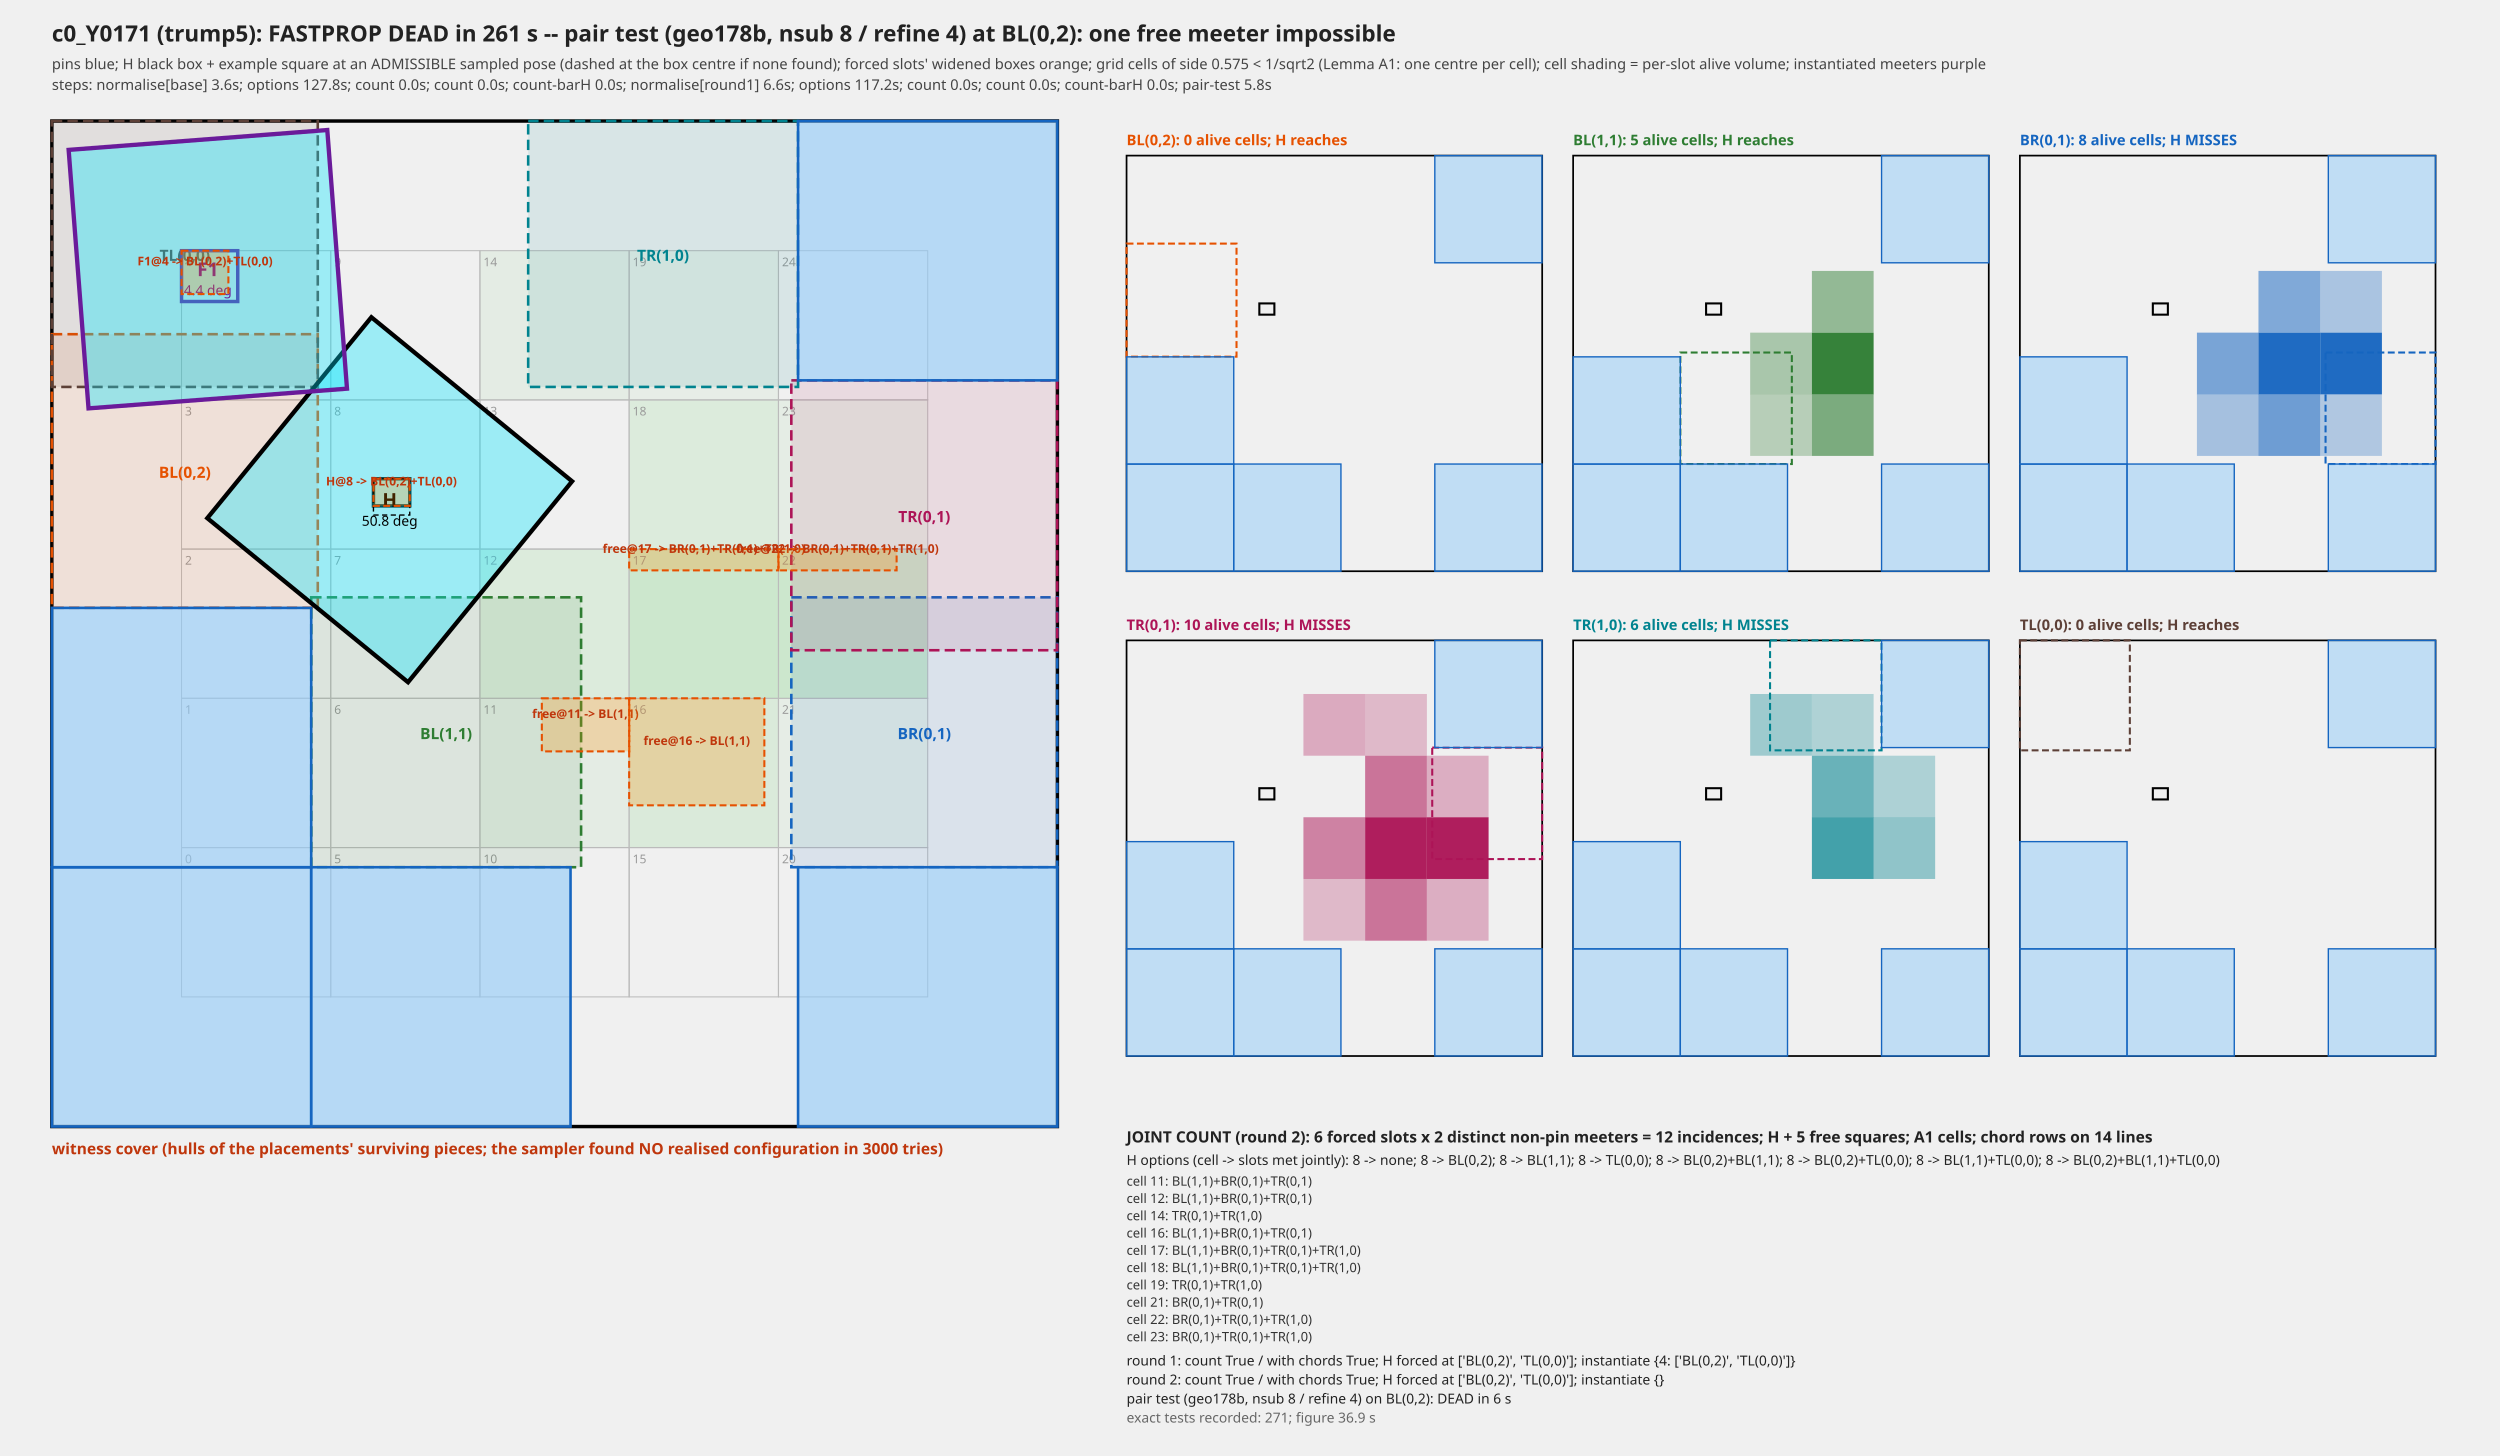
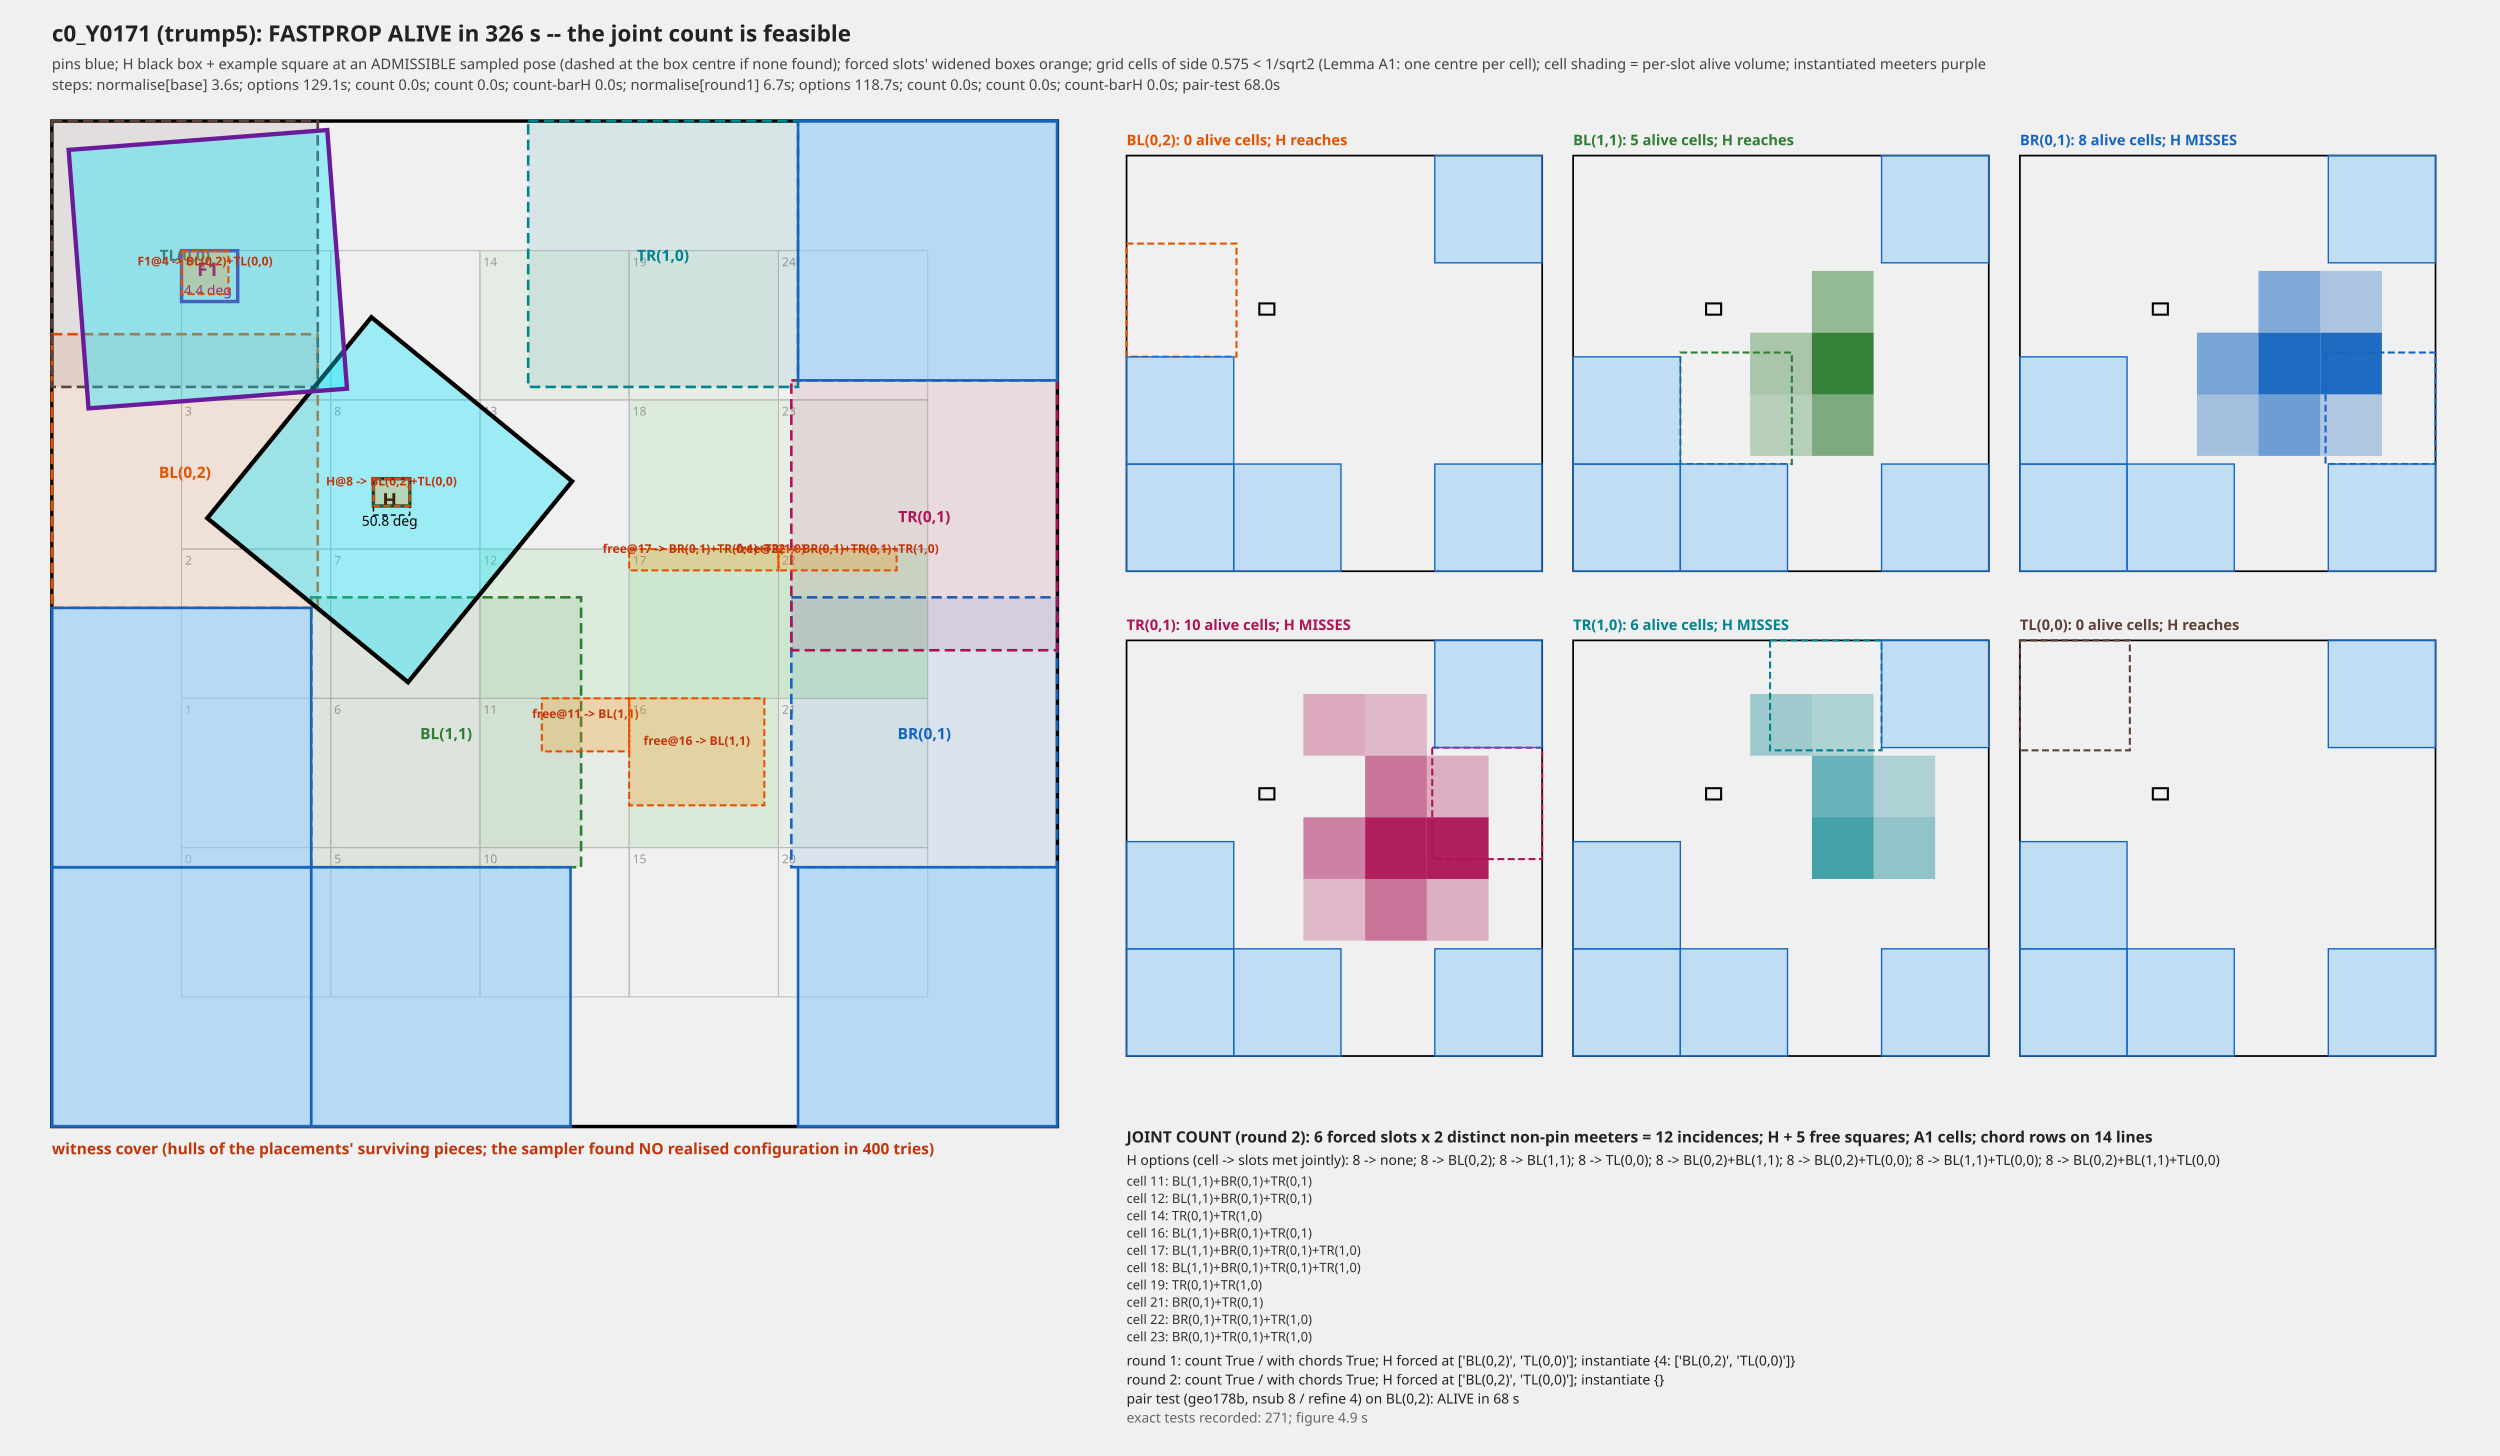
<svg xmlns="http://www.w3.org/2000/svg" width="1446" height="842" font-family="Segoe UI, sans-serif" style="background:#fff">
-   <text x="30.0" y="24.0" font-size="13" fill="#222" text-anchor="start" font-weight="bold">c0_Y0171 (trump5): FASTPROP DEAD in 261 s -- pair test (geo178b, nsub 8 / refine 4) at BL(0,2): one free meeter impossible</text>
+   <text x="30.0" y="24.0" font-size="13" fill="#222" text-anchor="start" font-weight="bold">c0_Y0171 (trump5): FASTPROP ALIVE in 326 s -- the joint count is feasible</text>
  <text x="30.0" y="40.0" font-size="8.5" fill="#444" text-anchor="start">pins blue; H black box + example square at an ADMISSIBLE sampled pose (dashed at the box centre if none found); forced slots' widened boxes orange; grid cells of side 0.575 &lt; 1/sqrt2 (Lemma A1: one centre per cell); cell shading = per-slot alive volume; instantiated meeters purple</text>
-   <text x="30.0" y="52.0" font-size="8.5" fill="#444" text-anchor="start">steps: normalise[base] 3.6s; options 127.8s; count 0.0s; count 0.0s; count-barH 0.0s; normalise[round1] 6.6s; options 117.2s; count 0.0s; count 0.0s; count-barH 0.0s; pair-test 5.8s</text>
+   <text x="30.0" y="52.0" font-size="8.5" fill="#444" text-anchor="start">steps: normalise[base] 3.6s; options 129.1s; count 0.0s; count 0.0s; count-barH 0.0s; normalise[round1] 6.7s; options 118.7s; count 0.0s; count 0.0s; count-barH 0.0s; pair-test 68.0s</text>
  <rect x="30.0" y="70.0" width="581.6" height="581.6" fill="none" stroke="#000" stroke-width="2" />
  <rect x="105.0" y="490.3" width="86.3" height="86.3" fill="#fff" fill-opacity="0.00" stroke="#bbb" stroke-width="0.6" />
  <text x="107.0" y="499.3" font-size="7" fill="#999" text-anchor="start">0</text>
  <rect x="105.0" y="403.9" width="86.3" height="86.3" fill="#fff" fill-opacity="0.00" stroke="#bbb" stroke-width="0.6" />
  <text x="107.0" y="412.9" font-size="7" fill="#999" text-anchor="start">1</text>
  <rect x="105.0" y="317.6" width="86.3" height="86.3" fill="#fff" fill-opacity="0.00" stroke="#bbb" stroke-width="0.6" />
  <text x="107.0" y="326.6" font-size="7" fill="#999" text-anchor="start">2</text>
  <rect x="105.0" y="231.3" width="86.3" height="86.3" fill="#fff" fill-opacity="0.00" stroke="#bbb" stroke-width="0.6" />
  <text x="107.0" y="240.3" font-size="7" fill="#999" text-anchor="start">3</text>
  <rect x="105.0" y="145.0" width="86.3" height="86.3" fill="#fff" fill-opacity="0.00" stroke="#bbb" stroke-width="0.6" />
  <text x="107.0" y="154.0" font-size="7" fill="#999" text-anchor="start">4</text>
  <rect x="191.3" y="490.3" width="86.3" height="86.3" fill="#fff" fill-opacity="0.00" stroke="#bbb" stroke-width="0.6" />
  <text x="193.3" y="499.3" font-size="7" fill="#999" text-anchor="start">5</text>
  <rect x="191.3" y="403.9" width="86.3" height="86.3" fill="#fff" fill-opacity="0.00" stroke="#bbb" stroke-width="0.6" />
  <text x="193.3" y="412.9" font-size="7" fill="#999" text-anchor="start">6</text>
  <rect x="191.3" y="317.6" width="86.3" height="86.3" fill="#fff" fill-opacity="0.00" stroke="#bbb" stroke-width="0.6" />
  <text x="193.3" y="326.6" font-size="7" fill="#999" text-anchor="start">7</text>
  <rect x="191.3" y="231.3" width="86.3" height="86.3" fill="#fff" fill-opacity="0.00" stroke="#bbb" stroke-width="0.6" />
  <text x="193.3" y="240.3" font-size="7" fill="#999" text-anchor="start">8</text>
  <rect x="191.3" y="145.0" width="86.3" height="86.3" fill="#fff" fill-opacity="0.00" stroke="#bbb" stroke-width="0.6" />
  <text x="193.3" y="154.0" font-size="7" fill="#999" text-anchor="start">9</text>
  <rect x="277.6" y="490.3" width="86.3" height="86.3" fill="#fff" fill-opacity="0.00" stroke="#bbb" stroke-width="0.6" />
  <text x="279.6" y="499.3" font-size="7" fill="#999" text-anchor="start">10</text>
  <rect x="277.6" y="403.9" width="86.3" height="86.3" fill="#c8e6c9" fill-opacity="0.29" stroke="#bbb" stroke-width="0.6" />
  <text x="279.6" y="412.9" font-size="7" fill="#999" text-anchor="start">11</text>
  <rect x="277.6" y="317.6" width="86.3" height="86.3" fill="#c8e6c9" fill-opacity="0.49" stroke="#bbb" stroke-width="0.6" />
  <text x="279.6" y="326.6" font-size="7" fill="#999" text-anchor="start">12</text>
  <rect x="277.6" y="231.3" width="86.3" height="86.3" fill="#fff" fill-opacity="0.00" stroke="#bbb" stroke-width="0.6" />
  <text x="279.6" y="240.3" font-size="7" fill="#999" text-anchor="start">13</text>
  <rect x="277.6" y="145.0" width="86.3" height="86.3" fill="#c8e6c9" fill-opacity="0.29" stroke="#bbb" stroke-width="0.6" />
  <text x="279.6" y="154.0" font-size="7" fill="#999" text-anchor="start">14</text>
  <rect x="363.9" y="490.3" width="86.3" height="86.3" fill="#fff" fill-opacity="0.00" stroke="#bbb" stroke-width="0.6" />
  <text x="365.9" y="499.3" font-size="7" fill="#999" text-anchor="start">15</text>
  <rect x="363.9" y="403.9" width="86.3" height="86.3" fill="#c8e6c9" fill-opacity="0.55" stroke="#bbb" stroke-width="0.6" />
  <text x="365.9" y="412.9" font-size="7" fill="#999" text-anchor="start">16</text>
  <rect x="363.9" y="317.6" width="86.3" height="86.3" fill="#c8e6c9" fill-opacity="0.90" stroke="#bbb" stroke-width="0.6" />
  <text x="365.9" y="326.6" font-size="7" fill="#999" text-anchor="start">17</text>
  <rect x="363.9" y="231.3" width="86.3" height="86.3" fill="#c8e6c9" fill-opacity="0.51" stroke="#bbb" stroke-width="0.6" />
  <text x="365.9" y="240.3" font-size="7" fill="#999" text-anchor="start">18</text>
  <rect x="363.9" y="145.0" width="86.3" height="86.3" fill="#c8e6c9" fill-opacity="0.22" stroke="#bbb" stroke-width="0.6" />
  <text x="365.9" y="154.0" font-size="7" fill="#999" text-anchor="start">19</text>
  <rect x="450.3" y="490.3" width="86.3" height="86.3" fill="#fff" fill-opacity="0.00" stroke="#bbb" stroke-width="0.6" />
  <text x="452.3" y="499.3" font-size="7" fill="#999" text-anchor="start">20</text>
  <rect x="450.3" y="403.9" width="86.3" height="86.3" fill="#c8e6c9" fill-opacity="0.25" stroke="#bbb" stroke-width="0.6" />
  <text x="452.3" y="412.9" font-size="7" fill="#999" text-anchor="start">21</text>
  <rect x="450.3" y="317.6" width="86.3" height="86.3" fill="#c8e6c9" fill-opacity="0.90" stroke="#bbb" stroke-width="0.6" />
  <text x="452.3" y="326.6" font-size="7" fill="#999" text-anchor="start">22</text>
  <rect x="450.3" y="231.3" width="86.3" height="86.3" fill="#c8e6c9" fill-opacity="0.27" stroke="#bbb" stroke-width="0.6" />
  <text x="452.3" y="240.3" font-size="7" fill="#999" text-anchor="start">23</text>
  <rect x="450.3" y="145.0" width="86.3" height="86.3" fill="#fff" fill-opacity="0.00" stroke="#bbb" stroke-width="0.6" />
  <text x="452.3" y="154.0" font-size="7" fill="#999" text-anchor="start">24</text>
  <rect x="30.0" y="193.3" width="153.8" height="158.3" fill="#e65100" fill-opacity="0.10" stroke="#e65100" stroke-width="1.5" stroke-dasharray="6,3" />
  <text x="106.9" y="276.4" font-size="9" fill="#e65100" text-anchor="middle" font-weight="bold">BL(0,2)</text>
  <rect x="180.0" y="345.5" width="156.1" height="156.1" fill="#2e7d32" fill-opacity="0.10" stroke="#2e7d32" stroke-width="1.5" stroke-dasharray="6,3" />
  <text x="258.0" y="427.5" font-size="9" fill="#2e7d32" text-anchor="middle" font-weight="bold">BL(1,1)</text>
  <rect x="457.7" y="345.5" width="153.8" height="156.1" fill="#1565c0" fill-opacity="0.10" stroke="#1565c0" stroke-width="1.5" stroke-dasharray="6,3" />
  <text x="534.6" y="427.5" font-size="9" fill="#1565c0" text-anchor="middle" font-weight="bold">BR(0,1)</text>
  <rect x="457.7" y="220.0" width="153.8" height="156.1" fill="#ad1457" fill-opacity="0.10" stroke="#ad1457" stroke-width="1.5" stroke-dasharray="6,3" />
  <text x="534.6" y="302.0" font-size="9" fill="#ad1457" text-anchor="middle" font-weight="bold">TR(0,1)</text>
  <rect x="305.5" y="70.0" width="156.1" height="153.8" fill="#00838f" fill-opacity="0.10" stroke="#00838f" stroke-width="1.5" stroke-dasharray="6,3" />
  <text x="383.5" y="150.9" font-size="9" fill="#00838f" text-anchor="middle" font-weight="bold">TR(1,0)</text>
  <rect x="30.0" y="70.0" width="153.8" height="153.8" fill="#5d4037" fill-opacity="0.10" stroke="#5d4037" stroke-width="1.5" stroke-dasharray="6,3" />
  <text x="106.9" y="150.9" font-size="9" fill="#5d4037" text-anchor="middle" font-weight="bold">TL(0,0)</text>
  <polygon points="30.0,651.6 180.0,651.6 180.0,501.6 30.0,501.6" fill="#90caf9" fill-opacity="0.60" stroke="#1565c0" stroke-width="1.5" />
  <polygon points="180.0,651.6 330.0,651.6 330.0,501.6 180.0,501.6" fill="#90caf9" fill-opacity="0.60" stroke="#1565c0" stroke-width="1.5" />
  <polygon points="30.0,501.6 180.0,501.6 180.0,351.6 30.0,351.6" fill="#90caf9" fill-opacity="0.60" stroke="#1565c0" stroke-width="1.5" />
  <polygon points="461.6,651.6 611.6,651.6 611.6,501.6 461.6,501.6" fill="#90caf9" fill-opacity="0.60" stroke="#1565c0" stroke-width="1.5" />
  <polygon points="461.6,220.0 611.6,220.0 611.6,70.0 461.6,70.0" fill="#90caf9" fill-opacity="0.60" stroke="#1565c0" stroke-width="1.5" />
  <rect x="216.0" y="276.9" width="21.0" height="15.7" fill="none" stroke="#000" stroke-width="2" />
  <polygon points="236.0,394.6 330.9,278.4 214.8,183.5 119.9,299.7" fill="#00e5ff" fill-opacity="0.35" stroke="#000" stroke-width="2.5" />
  <text x="225.4" y="293.1" font-size="11" fill="#000" text-anchor="middle" font-weight="bold">H</text>
  <text x="225.4" y="304.1" font-size="8" fill="#000" text-anchor="middle">50.8 deg</text>
  <rect x="105.0" y="145.0" width="32.5" height="29.4" fill="none" stroke="#6a1b9a" stroke-width="2" />
  <polygon points="51.2,236.2 200.7,224.8 189.3,75.2 39.7,86.7" fill="#00e5ff" fill-opacity="0.35" stroke="#6a1b9a" stroke-width="2.5" />
  <text x="120.2" y="159.7" font-size="11" fill="#6a1b9a" text-anchor="middle" font-weight="bold">F1</text>
  <text x="120.2" y="170.7" font-size="8" fill="#6a1b9a" text-anchor="middle">4.4 deg</text>
  <rect x="216.0" y="276.9" width="21.0" height="21.0" fill="none" stroke="#000" stroke-width="0.8" stroke-dasharray="3,2" />
  <rect x="216.0" y="276.9" width="21.0" height="15.7" fill="#ff8f00" fill-opacity="0.25" stroke="#e65100" stroke-width="1.2" stroke-dasharray="4,2" />
  <text x="226.4" y="280.8" font-size="7" fill="#bf360c" text-anchor="middle" font-weight="bold">H@8 -&gt; BL(0,2)+TL(0,0)</text>
  <rect x="105.0" y="145.0" width="27.1" height="25.1" fill="#ff8f00" fill-opacity="0.25" stroke="#e65100" stroke-width="1.2" stroke-dasharray="4,2" />
  <text x="118.6" y="153.5" font-size="7" fill="#bf360c" text-anchor="middle" font-weight="bold">F1@4 -&gt; BL(0,2)+TL(0,0)</text>
  <rect x="313.4" y="403.9" width="50.6" height="30.7" fill="#ff8f00" fill-opacity="0.25" stroke="#e65100" stroke-width="1.2" stroke-dasharray="4,2" />
  <text x="338.6" y="415.3" font-size="7" fill="#bf360c" text-anchor="middle" font-weight="bold">free@11 -&gt; BL(1,1)</text>
  <rect x="363.9" y="403.9" width="78.2" height="61.9" fill="#ff8f00" fill-opacity="0.25" stroke="#e65100" stroke-width="1.2" stroke-dasharray="4,2" />
  <text x="403.0" y="430.9" font-size="7" fill="#bf360c" text-anchor="middle" font-weight="bold">free@16 -&gt; BL(1,1)</text>
  <rect x="363.9" y="317.6" width="86.3" height="12.3" fill="#ff8f00" fill-opacity="0.25" stroke="#e65100" stroke-width="1.2" stroke-dasharray="4,2" />
  <text x="407.1" y="319.8" font-size="7" fill="#bf360c" text-anchor="middle" font-weight="bold">free@17 -&gt; BR(0,1)+TR(0,1)+TR(1,0)</text>
  <rect x="450.3" y="317.6" width="68.3" height="12.3" fill="#ff8f00" fill-opacity="0.25" stroke="#e65100" stroke-width="1.2" stroke-dasharray="4,2" />
  <text x="484.4" y="319.8" font-size="7" fill="#bf360c" text-anchor="middle" font-weight="bold">free@22 -&gt; BR(0,1)+TR(0,1)+TR(1,0)</text>
-   <text x="30.0" y="667.6" font-size="9" fill="#bf360c" text-anchor="start" font-weight="bold">witness cover (hulls of the placements' surviving pieces; the sampler found NO realised configuration in 3000 tries)</text>
+   <text x="30.0" y="667.6" font-size="9" fill="#bf360c" text-anchor="start" font-weight="bold">witness cover (hulls of the placements' surviving pieces; the sampler found NO realised configuration in 400 tries)</text>
  <text x="651.6" y="84.0" font-size="8.5" fill="#e65100" text-anchor="start" font-weight="bold">BL(0,2): 0 alive cells; H reaches</text>
  <rect x="651.6" y="90.0" width="240.4" height="240.4" fill="none" stroke="#000" stroke-width="1" />
  <rect x="651.6" y="140.9" width="63.6" height="65.4" fill="none" stroke="#e65100" stroke-width="1.2" stroke-dasharray="4,2" />
  <rect x="651.6" y="268.4" width="62.0" height="62.0" fill="#90caf9" fill-opacity="0.5" stroke="#1565c0" stroke-width="0.8" />
  <rect x="713.6" y="268.4" width="62.0" height="62.0" fill="#90caf9" fill-opacity="0.5" stroke="#1565c0" stroke-width="0.8" />
  <rect x="651.6" y="206.4" width="62.0" height="62.0" fill="#90caf9" fill-opacity="0.5" stroke="#1565c0" stroke-width="0.8" />
  <rect x="829.9" y="268.4" width="62.0" height="62.0" fill="#90caf9" fill-opacity="0.5" stroke="#1565c0" stroke-width="0.8" />
  <rect x="829.9" y="90.0" width="62.0" height="62.0" fill="#90caf9" fill-opacity="0.5" stroke="#1565c0" stroke-width="0.8" />
  <rect x="728.4" y="175.5" width="8.7" height="6.5" fill="none" stroke="#000" stroke-width="1.2" />
  <text x="909.9" y="84.0" font-size="8.5" fill="#2e7d32" text-anchor="start" font-weight="bold">BL(1,1): 5 alive cells; H reaches</text>
  <rect x="909.9" y="90.0" width="240.4" height="240.4" fill="none" stroke="#000" stroke-width="1" />
  <rect x="1012.3" y="228.0" width="35.7" height="35.7" fill="#2e7d32" fill-opacity="0.29" stroke="none" />
  <rect x="1012.3" y="192.4" width="35.7" height="35.7" fill="#2e7d32" fill-opacity="0.36" stroke="none" />
  <rect x="1048.0" y="228.0" width="35.7" height="35.7" fill="#2e7d32" fill-opacity="0.60" stroke="none" />
  <rect x="1048.0" y="192.4" width="35.7" height="35.7" fill="#2e7d32" fill-opacity="0.95" stroke="none" />
  <rect x="1048.0" y="156.7" width="35.7" height="35.7" fill="#2e7d32" fill-opacity="0.48" stroke="none" />
  <rect x="971.9" y="203.9" width="64.5" height="64.5" fill="none" stroke="#2e7d32" stroke-width="1.2" stroke-dasharray="4,2" />
  <rect x="909.9" y="268.4" width="62.0" height="62.0" fill="#90caf9" fill-opacity="0.5" stroke="#1565c0" stroke-width="0.8" />
  <rect x="971.9" y="268.4" width="62.0" height="62.0" fill="#90caf9" fill-opacity="0.5" stroke="#1565c0" stroke-width="0.8" />
  <rect x="909.9" y="206.4" width="62.0" height="62.0" fill="#90caf9" fill-opacity="0.5" stroke="#1565c0" stroke-width="0.8" />
  <rect x="1088.3" y="268.4" width="62.0" height="62.0" fill="#90caf9" fill-opacity="0.5" stroke="#1565c0" stroke-width="0.8" />
  <rect x="1088.3" y="90.0" width="62.0" height="62.0" fill="#90caf9" fill-opacity="0.5" stroke="#1565c0" stroke-width="0.8" />
  <rect x="986.8" y="175.5" width="8.7" height="6.5" fill="none" stroke="#000" stroke-width="1.2" />
  <text x="1168.3" y="84.0" font-size="8.5" fill="#1565c0" text-anchor="start" font-weight="bold">BR(0,1): 8 alive cells; H MISSES</text>
  <rect x="1168.3" y="90.0" width="240.4" height="240.4" fill="none" stroke="#000" stroke-width="1" />
  <rect x="1270.7" y="228.0" width="35.7" height="35.7" fill="#1565c0" fill-opacity="0.34" stroke="none" />
  <rect x="1270.7" y="192.4" width="35.7" height="35.7" fill="#1565c0" fill-opacity="0.54" stroke="none" />
  <rect x="1306.3" y="228.0" width="35.7" height="35.7" fill="#1565c0" fill-opacity="0.59" stroke="none" />
  <rect x="1306.3" y="192.4" width="35.7" height="35.7" fill="#1565c0" fill-opacity="0.95" stroke="none" />
  <rect x="1306.3" y="156.7" width="35.7" height="35.7" fill="#1565c0" fill-opacity="0.51" stroke="none" />
  <rect x="1342.0" y="228.0" width="35.7" height="35.7" fill="#1565c0" fill-opacity="0.29" stroke="none" />
  <rect x="1342.0" y="192.4" width="35.7" height="35.7" fill="#1565c0" fill-opacity="0.95" stroke="none" />
  <rect x="1342.0" y="156.7" width="35.7" height="35.7" fill="#1565c0" fill-opacity="0.32" stroke="none" />
  <rect x="1345.1" y="203.9" width="63.6" height="64.5" fill="none" stroke="#1565c0" stroke-width="1.2" stroke-dasharray="4,2" />
  <rect x="1168.3" y="268.4" width="62.0" height="62.0" fill="#90caf9" fill-opacity="0.5" stroke="#1565c0" stroke-width="0.8" />
  <rect x="1230.3" y="268.4" width="62.0" height="62.0" fill="#90caf9" fill-opacity="0.5" stroke="#1565c0" stroke-width="0.8" />
  <rect x="1168.3" y="206.4" width="62.0" height="62.0" fill="#90caf9" fill-opacity="0.5" stroke="#1565c0" stroke-width="0.8" />
  <rect x="1346.7" y="268.4" width="62.0" height="62.0" fill="#90caf9" fill-opacity="0.5" stroke="#1565c0" stroke-width="0.8" />
  <rect x="1346.7" y="90.0" width="62.0" height="62.0" fill="#90caf9" fill-opacity="0.5" stroke="#1565c0" stroke-width="0.8" />
  <rect x="1245.2" y="175.5" width="8.7" height="6.5" fill="none" stroke="#000" stroke-width="1.2" />
  <text x="651.6" y="364.4" font-size="8.5" fill="#ad1457" text-anchor="start" font-weight="bold">TR(0,1): 10 alive cells; H MISSES</text>
  <rect x="651.6" y="370.4" width="240.4" height="240.4" fill="none" stroke="#000" stroke-width="1" />
  <rect x="753.9" y="508.4" width="35.7" height="35.7" fill="#ad1457" fill-opacity="0.25" stroke="none" />
  <rect x="753.9" y="472.7" width="35.7" height="35.7" fill="#ad1457" fill-opacity="0.50" stroke="none" />
  <rect x="753.9" y="401.4" width="35.7" height="35.7" fill="#ad1457" fill-opacity="0.32" stroke="none" />
  <rect x="789.6" y="508.4" width="35.7" height="35.7" fill="#ad1457" fill-opacity="0.56" stroke="none" />
  <rect x="789.6" y="472.7" width="35.7" height="35.7" fill="#ad1457" fill-opacity="0.95" stroke="none" />
  <rect x="789.6" y="437.1" width="35.7" height="35.7" fill="#ad1457" fill-opacity="0.56" stroke="none" />
  <rect x="789.6" y="401.4" width="35.7" height="35.7" fill="#ad1457" fill-opacity="0.25" stroke="none" />
  <rect x="825.3" y="508.4" width="35.7" height="35.7" fill="#ad1457" fill-opacity="0.30" stroke="none" />
  <rect x="825.3" y="472.7" width="35.7" height="35.7" fill="#ad1457" fill-opacity="0.95" stroke="none" />
  <rect x="825.3" y="437.1" width="35.7" height="35.7" fill="#ad1457" fill-opacity="0.30" stroke="none" />
  <rect x="828.4" y="432.4" width="63.6" height="64.5" fill="none" stroke="#ad1457" stroke-width="1.2" stroke-dasharray="4,2" />
  <rect x="651.6" y="548.8" width="62.0" height="62.0" fill="#90caf9" fill-opacity="0.5" stroke="#1565c0" stroke-width="0.8" />
  <rect x="713.6" y="548.8" width="62.0" height="62.0" fill="#90caf9" fill-opacity="0.5" stroke="#1565c0" stroke-width="0.8" />
  <rect x="651.6" y="486.8" width="62.0" height="62.0" fill="#90caf9" fill-opacity="0.5" stroke="#1565c0" stroke-width="0.8" />
  <rect x="829.9" y="548.8" width="62.0" height="62.0" fill="#90caf9" fill-opacity="0.5" stroke="#1565c0" stroke-width="0.8" />
  <rect x="829.9" y="370.4" width="62.0" height="62.0" fill="#90caf9" fill-opacity="0.5" stroke="#1565c0" stroke-width="0.8" />
  <rect x="728.4" y="455.9" width="8.7" height="6.5" fill="none" stroke="#000" stroke-width="1.2" />
  <text x="909.9" y="364.4" font-size="8.5" fill="#00838f" text-anchor="start" font-weight="bold">TR(1,0): 6 alive cells; H MISSES</text>
  <rect x="909.9" y="370.4" width="240.4" height="240.4" fill="none" stroke="#000" stroke-width="1" />
  <rect x="1012.3" y="401.4" width="35.7" height="35.7" fill="#00838f" fill-opacity="0.34" stroke="none" />
  <rect x="1048.0" y="472.7" width="35.7" height="35.7" fill="#00838f" fill-opacity="0.72" stroke="none" />
  <rect x="1048.0" y="437.1" width="35.7" height="35.7" fill="#00838f" fill-opacity="0.56" stroke="none" />
  <rect x="1048.0" y="401.4" width="35.7" height="35.7" fill="#00838f" fill-opacity="0.27" stroke="none" />
  <rect x="1083.6" y="472.7" width="35.7" height="35.7" fill="#00838f" fill-opacity="0.40" stroke="none" />
  <rect x="1083.6" y="437.1" width="35.7" height="35.7" fill="#00838f" fill-opacity="0.28" stroke="none" />
  <rect x="1023.8" y="370.4" width="64.5" height="63.6" fill="none" stroke="#00838f" stroke-width="1.2" stroke-dasharray="4,2" />
  <rect x="909.9" y="548.8" width="62.0" height="62.0" fill="#90caf9" fill-opacity="0.5" stroke="#1565c0" stroke-width="0.8" />
  <rect x="971.9" y="548.8" width="62.0" height="62.0" fill="#90caf9" fill-opacity="0.5" stroke="#1565c0" stroke-width="0.8" />
  <rect x="909.9" y="486.8" width="62.0" height="62.0" fill="#90caf9" fill-opacity="0.5" stroke="#1565c0" stroke-width="0.8" />
  <rect x="1088.3" y="548.8" width="62.0" height="62.0" fill="#90caf9" fill-opacity="0.5" stroke="#1565c0" stroke-width="0.8" />
  <rect x="1088.3" y="370.4" width="62.0" height="62.0" fill="#90caf9" fill-opacity="0.5" stroke="#1565c0" stroke-width="0.8" />
  <rect x="986.8" y="455.9" width="8.7" height="6.5" fill="none" stroke="#000" stroke-width="1.2" />
  <text x="1168.3" y="364.4" font-size="8.5" fill="#5d4037" text-anchor="start" font-weight="bold">TL(0,0): 0 alive cells; H reaches</text>
  <rect x="1168.3" y="370.4" width="240.4" height="240.4" fill="none" stroke="#000" stroke-width="1" />
  <rect x="1168.3" y="370.4" width="63.6" height="63.6" fill="none" stroke="#5d4037" stroke-width="1.2" stroke-dasharray="4,2" />
  <rect x="1168.3" y="548.8" width="62.0" height="62.0" fill="#90caf9" fill-opacity="0.5" stroke="#1565c0" stroke-width="0.8" />
  <rect x="1230.3" y="548.8" width="62.0" height="62.0" fill="#90caf9" fill-opacity="0.5" stroke="#1565c0" stroke-width="0.8" />
  <rect x="1168.3" y="486.8" width="62.0" height="62.0" fill="#90caf9" fill-opacity="0.5" stroke="#1565c0" stroke-width="0.8" />
  <rect x="1346.7" y="548.8" width="62.0" height="62.0" fill="#90caf9" fill-opacity="0.5" stroke="#1565c0" stroke-width="0.8" />
  <rect x="1346.7" y="370.4" width="62.0" height="62.0" fill="#90caf9" fill-opacity="0.5" stroke="#1565c0" stroke-width="0.8" />
  <rect x="1245.2" y="455.9" width="8.7" height="6.5" fill="none" stroke="#000" stroke-width="1.2" />
  <text x="651.6" y="660.8" font-size="9" fill="#222" text-anchor="start" font-weight="bold">JOINT COUNT (round 2): 6 forced slots x 2 distinct non-pin meeters = 12 incidences; H + 5 free squares; A1 cells; chord rows on 14 lines</text>
  <text x="651.6" y="673.8" font-size="8" fill="#222" text-anchor="start">H options (cell -&gt; slots met jointly): 8 -&gt; none; 8 -&gt; BL(0,2); 8 -&gt; BL(1,1); 8 -&gt; TL(0,0); 8 -&gt; BL(0,2)+BL(1,1); 8 -&gt; BL(0,2)+TL(0,0); 8 -&gt; BL(1,1)+TL(0,0); 8 -&gt; BL(0,2)+BL(1,1)+TL(0,0)</text>
  <text x="651.6" y="685.8" font-size="7.5" fill="#333" text-anchor="start">cell 11: BL(1,1)+BR(0,1)+TR(0,1)</text>
  <text x="651.6" y="695.8" font-size="7.5" fill="#333" text-anchor="start">cell 12: BL(1,1)+BR(0,1)+TR(0,1)</text>
  <text x="651.6" y="705.8" font-size="7.5" fill="#333" text-anchor="start">cell 14: TR(0,1)+TR(1,0)</text>
  <text x="651.6" y="715.8" font-size="7.5" fill="#333" text-anchor="start">cell 16: BL(1,1)+BR(0,1)+TR(0,1)</text>
  <text x="651.6" y="725.8" font-size="7.5" fill="#333" text-anchor="start">cell 17: BL(1,1)+BR(0,1)+TR(0,1)+TR(1,0)</text>
  <text x="651.6" y="735.8" font-size="7.5" fill="#333" text-anchor="start">cell 18: BL(1,1)+BR(0,1)+TR(0,1)+TR(1,0)</text>
  <text x="651.6" y="745.8" font-size="7.5" fill="#333" text-anchor="start">cell 19: TR(0,1)+TR(1,0)</text>
  <text x="651.6" y="755.8" font-size="7.5" fill="#333" text-anchor="start">cell 21: BR(0,1)+TR(0,1)</text>
  <text x="651.6" y="765.8" font-size="7.5" fill="#333" text-anchor="start">cell 22: BR(0,1)+TR(0,1)+TR(1,0)</text>
  <text x="651.6" y="775.8" font-size="7.5" fill="#333" text-anchor="start">cell 23: BR(0,1)+TR(0,1)+TR(1,0)</text>
  <text x="651.6" y="789.8" font-size="8" fill="#222" text-anchor="start">round 1: count True / with chords True; H forced at ['BL(0,2)', 'TL(0,0)']; instantiate {4: ['BL(0,2)', 'TL(0,0)']}</text>
  <text x="651.6" y="800.8" font-size="8" fill="#222" text-anchor="start">round 2: count True / with chords True; H forced at ['BL(0,2)', 'TL(0,0)']; instantiate {}</text>
-   <text x="651.6" y="811.8" font-size="8" fill="#222" text-anchor="start">pair test (geo178b, nsub 8 / refine 4) on BL(0,2): DEAD in 6 s</text>
-   <text x="651.6" y="822.8" font-size="8" fill="#666" text-anchor="start">exact tests recorded: 271; figure 36.9 s</text>
+   <text x="651.6" y="811.8" font-size="8" fill="#222" text-anchor="start">pair test (geo178b, nsub 8 / refine 4) on BL(0,2): ALIVE in 68 s</text>
+   <text x="651.6" y="822.8" font-size="8" fill="#666" text-anchor="start">exact tests recorded: 271; figure 4.9 s</text>
</svg>
